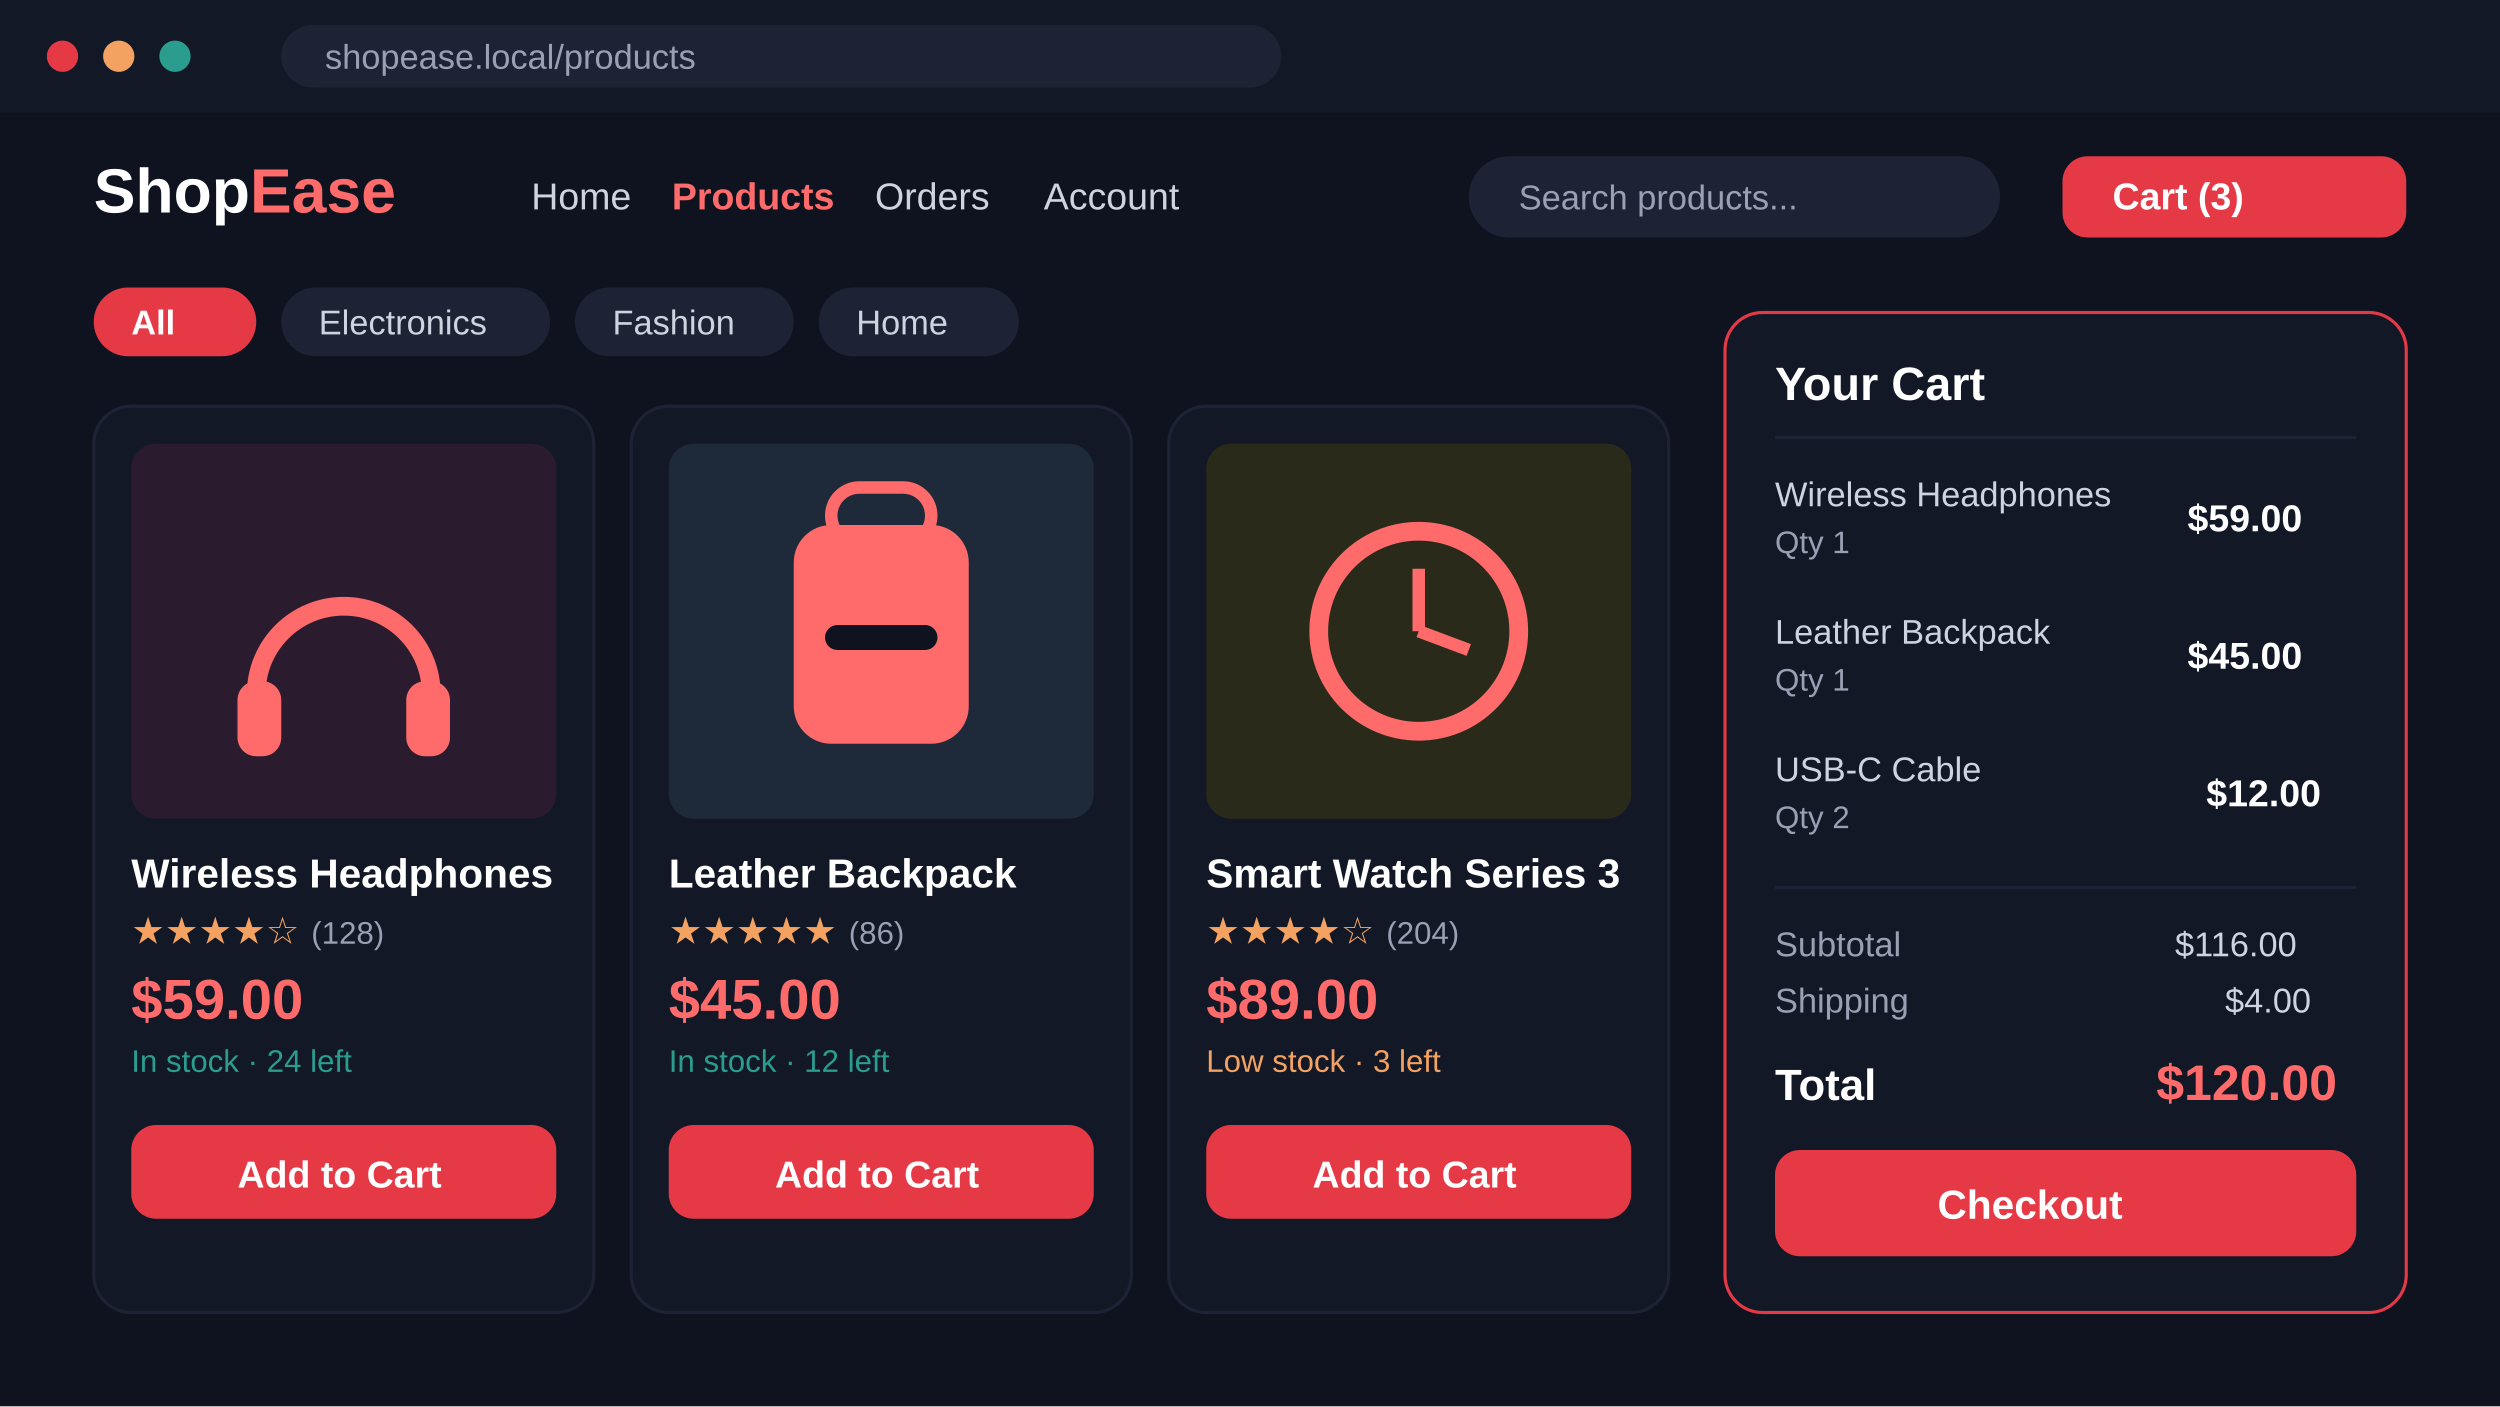
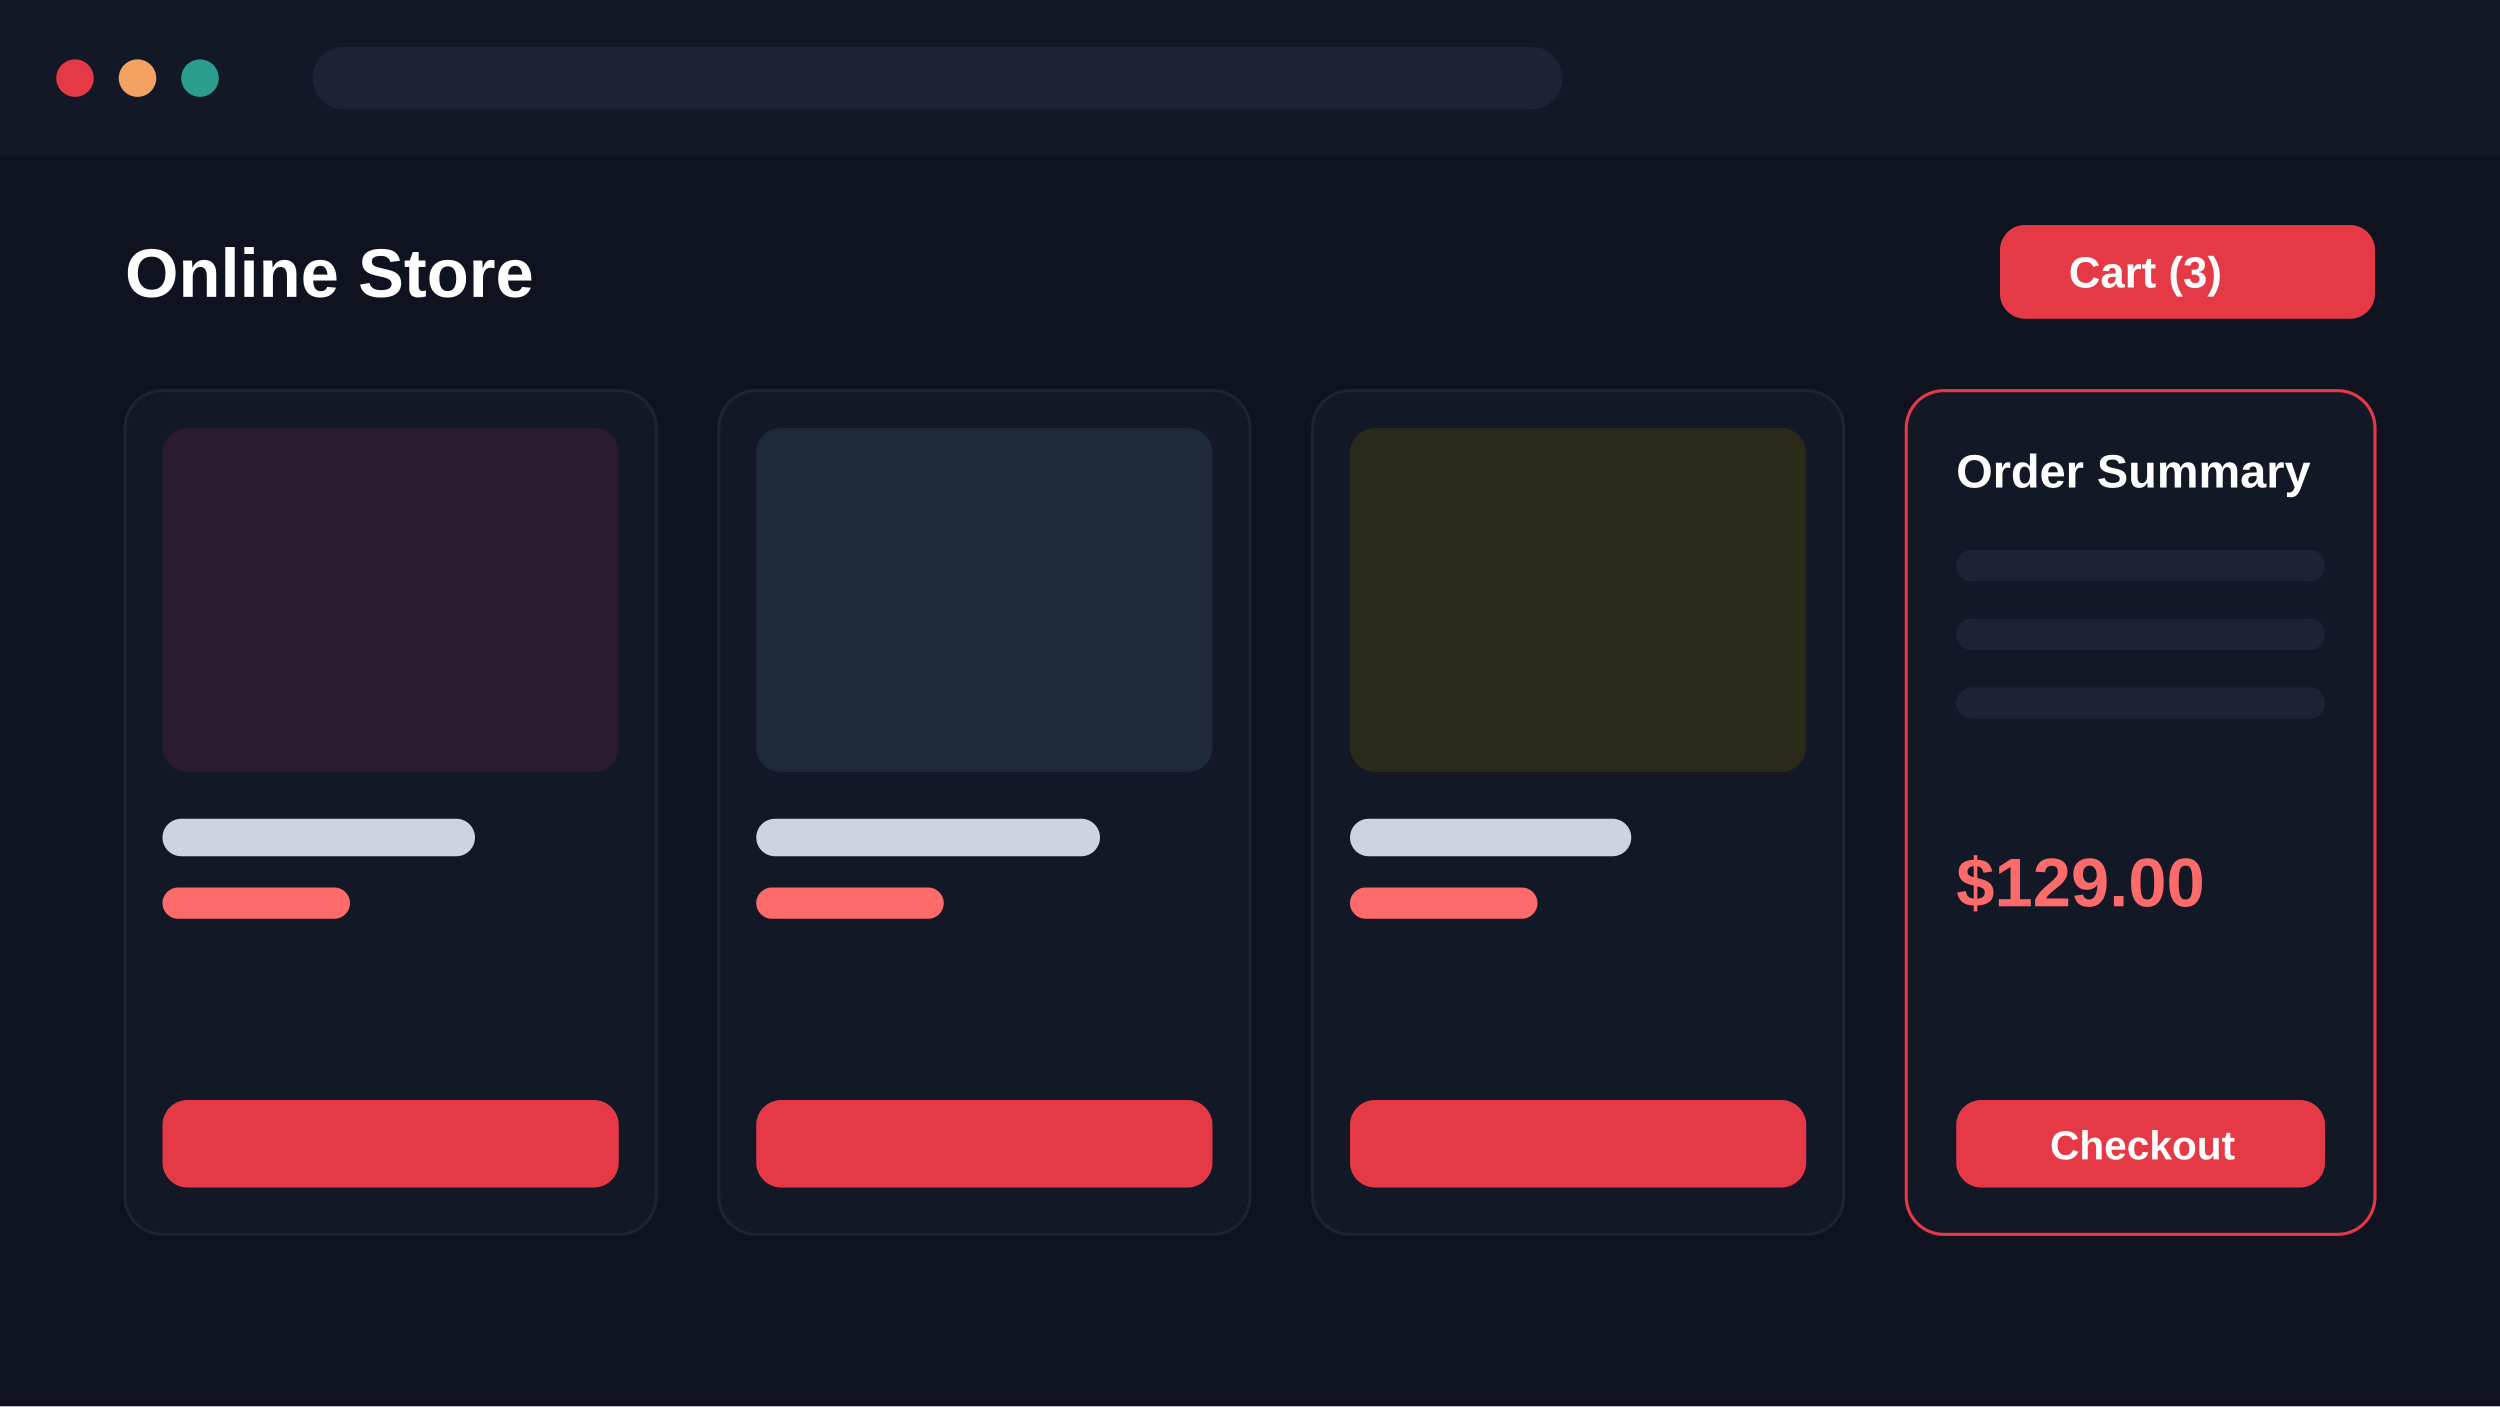
- <svg xmlns="http://www.w3.org/2000/svg" viewBox="0 0 800 450" width="800" height="450" font-family="Arial, Helvetica, sans-serif">
+ <svg xmlns="http://www.w3.org/2000/svg" viewBox="0 0 800 450" width="800" height="450">
  <rect width="800" height="450" fill="#0f1320" />
-   <rect width="800" height="36" fill="#131827" />
-   <circle cx="20" cy="18" r="5" fill="#e63946" />
-   <circle cx="38" cy="18" r="5" fill="#f4a261" />
-   <circle cx="56" cy="18" r="5" fill="#2a9d8f" />
-   <rect x="90" y="8" width="320" height="20" rx="10" fill="#1e2235" />
-   <text x="104" y="22" fill="#9aa0b4" font-size="11">shopease.local/products</text>
-   <text x="30" y="68" fill="#ffffff" font-size="20" font-weight="700">Shop<tspan fill="#ff6b6b">Ease</tspan>
-   </text>
-   <text x="170" y="67" fill="#cfd3e0" font-size="12">Home</text>
-   <text x="215" y="67" fill="#ff6b6b" font-size="12" font-weight="700">Products</text>
-   <text x="280" y="67" fill="#cfd3e0" font-size="12">Orders</text>
-   <text x="334" y="67" fill="#cfd3e0" font-size="12">Account</text>
-   <rect x="470" y="50" width="170" height="26" rx="13" fill="#1e2235" />
-   <text x="486" y="67" fill="#9aa0b4" font-size="11">Search products...</text>
-   <rect x="660" y="50" width="110" height="26" rx="8" fill="#e63946" />
-   <text x="676" y="67" fill="#ffffff" font-size="12" font-weight="700">Cart (3)</text>
-   <rect x="30" y="92" width="52" height="22" rx="11" fill="#e63946" />
-   <text x="42" y="107" fill="#fff" font-size="11" font-weight="700">All</text>
-   <rect x="90" y="92" width="86" height="22" rx="11" fill="#1e2235" />
-   <text x="102" y="107" fill="#cfd3e0" font-size="11">Electronics</text>
-   <rect x="184" y="92" width="70" height="22" rx="11" fill="#1e2235" />
-   <text x="196" y="107" fill="#cfd3e0" font-size="11">Fashion</text>
-   <rect x="262" y="92" width="64" height="22" rx="11" fill="#1e2235" />
-   <text x="274" y="107" fill="#cfd3e0" font-size="11">Home</text>
-   <rect x="30" y="130" width="160" height="290" rx="12" fill="#131827" stroke="#1e2235" />
-   <rect x="42" y="142" width="136" height="120" rx="8" fill="#2a1b2e" />
-   <path d="M82 222 a26 26 0 0 1 56 0" fill="none" stroke="#ff6b6b" stroke-width="6" />
-   <rect x="76" y="218" width="14" height="24" rx="6" fill="#ff6b6b" />
-   <rect x="130" y="218" width="14" height="24" rx="6" fill="#ff6b6b" />
-   <text x="42" y="284" fill="#ffffff" font-size="13" font-weight="700">Wireless Headphones</text>
-   <text x="42" y="302" fill="#f4a261" font-size="12">★★★★☆ <tspan fill="#9aa0b4" font-size="10">(128)</tspan>
-   </text>
-   <text x="42" y="326" fill="#ff6b6b" font-size="18" font-weight="700">$59.00</text>
-   <text x="42" y="343" fill="#2a9d8f" font-size="10">In stock · 24 left</text>
-   <rect x="42" y="360" width="136" height="30" rx="8" fill="#e63946" />
-   <text x="76" y="380" fill="#ffffff" font-size="12" font-weight="700">Add to Cart</text>
-   <rect x="202" y="130" width="160" height="290" rx="12" fill="#131827" stroke="#1e2235" />
-   <rect x="214" y="142" width="136" height="120" rx="8" fill="#1e2a3a" />
-   <rect x="254" y="168" width="56" height="70" rx="12" fill="#ff6b6b" />
-   <rect x="266" y="156" width="32" height="18" rx="9" fill="none" stroke="#ff6b6b" stroke-width="4" />
-   <rect x="264" y="200" width="36" height="8" rx="4" fill="#0f1320" />
-   <text x="214" y="284" fill="#ffffff" font-size="13" font-weight="700">Leather Backpack</text>
-   <text x="214" y="302" fill="#f4a261" font-size="12">★★★★★ <tspan fill="#9aa0b4" font-size="10">(86)</tspan>
-   </text>
-   <text x="214" y="326" fill="#ff6b6b" font-size="18" font-weight="700">$45.00</text>
-   <text x="214" y="343" fill="#2a9d8f" font-size="10">In stock · 12 left</text>
-   <rect x="214" y="360" width="136" height="30" rx="8" fill="#e63946" />
-   <text x="248" y="380" fill="#ffffff" font-size="12" font-weight="700">Add to Cart</text>
-   <rect x="374" y="130" width="160" height="290" rx="12" fill="#131827" stroke="#1e2235" />
-   <rect x="386" y="142" width="136" height="120" rx="8" fill="#2a2a1b" />
-   <circle cx="454" cy="202" r="32" fill="none" stroke="#ff6b6b" stroke-width="6" />
-   <line x1="454" y1="202" x2="454" y2="182" stroke="#ff6b6b" stroke-width="4" />
-   <line x1="454" y1="202" x2="470" y2="208" stroke="#ff6b6b" stroke-width="4" />
-   <text x="386" y="284" fill="#ffffff" font-size="13" font-weight="700">Smart Watch Series 3</text>
-   <text x="386" y="302" fill="#f4a261" font-size="12">★★★★☆ <tspan fill="#9aa0b4" font-size="10">(204)</tspan>
-   </text>
-   <text x="386" y="326" fill="#ff6b6b" font-size="18" font-weight="700">$89.00</text>
-   <text x="386" y="343" fill="#f4a261" font-size="10">Low stock · 3 left</text>
-   <rect x="386" y="360" width="136" height="30" rx="8" fill="#e63946" />
-   <text x="420" y="380" fill="#ffffff" font-size="12" font-weight="700">Add to Cart</text>
-   <rect x="552" y="100" width="218" height="320" rx="12" fill="#131827" stroke="#e63946" />
-   <text x="568" y="128" fill="#ffffff" font-size="15" font-weight="700">Your Cart</text>
-   <line x1="568" y1="140" x2="754" y2="140" stroke="#1e2235" />
-   <text x="568" y="162" fill="#cfd3e0" font-size="11">Wireless Headphones</text>
-   <text x="568" y="177" fill="#9aa0b4" font-size="10">Qty 1</text>
-   <text x="700" y="170" fill="#ffffff" font-size="12" font-weight="700">$59.00</text>
-   <text x="568" y="206" fill="#cfd3e0" font-size="11">Leather Backpack</text>
-   <text x="568" y="221" fill="#9aa0b4" font-size="10">Qty 1</text>
-   <text x="700" y="214" fill="#ffffff" font-size="12" font-weight="700">$45.00</text>
-   <text x="568" y="250" fill="#cfd3e0" font-size="11">USB-C Cable</text>
-   <text x="568" y="265" fill="#9aa0b4" font-size="10">Qty 2</text>
-   <text x="706" y="258" fill="#ffffff" font-size="12" font-weight="700">$12.00</text>
-   <line x1="568" y1="284" x2="754" y2="284" stroke="#1e2235" />
-   <text x="568" y="306" fill="#9aa0b4" font-size="11">Subtotal</text>
-   <text x="696" y="306" fill="#cfd3e0" font-size="11">$116.00</text>
-   <text x="568" y="324" fill="#9aa0b4" font-size="11">Shipping</text>
-   <text x="712" y="324" fill="#cfd3e0" font-size="11">$4.00</text>
-   <text x="568" y="352" fill="#ffffff" font-size="14" font-weight="700">Total</text>
-   <text x="690" y="352" fill="#ff6b6b" font-size="16" font-weight="700">$120.00</text>
-   <rect x="568" y="368" width="186" height="34" rx="8" fill="#e63946" />
-   <text x="620" y="390" fill="#ffffff" font-size="13" font-weight="700">Checkout</text>
+   <rect x="0" y="0" width="800" height="50" fill="#131827" />
+   <circle cx="24" cy="25" r="6" fill="#e63946" />
+   <circle cx="44" cy="25" r="6" fill="#f4a261" />
+   <circle cx="64" cy="25" r="6" fill="#2a9d8f" />
+   <rect x="100" y="15" width="400" height="20" rx="10" fill="#1e2235" />
+   <text x="40" y="95" fill="#ffffff" font-family="Arial" font-size="22" font-weight="700">Online Store</text>
+   <rect x="640" y="72" width="120" height="30" rx="8" fill="#e63946" />
+   <text x="662" y="92" fill="#ffffff" font-family="Arial" font-size="14" font-weight="700">Cart (3)</text>
+   <g>
+     <rect x="40" y="125" width="170" height="270" rx="12" fill="#131827" stroke="#1e2235" />
+     <rect x="52" y="137" width="146" height="110" rx="8" fill="#2a1b2e" />
+     <rect x="52" y="262" width="100" height="12" rx="6" fill="#cfd3e0" />
+     <rect x="52" y="284" width="60" height="10" rx="5" fill="#ff6b6b" />
+     <rect x="52" y="352" width="146" height="28" rx="8" fill="#e63946" />
+   </g>
+   <g>
+     <rect x="230" y="125" width="170" height="270" rx="12" fill="#131827" stroke="#1e2235" />
+     <rect x="242" y="137" width="146" height="110" rx="8" fill="#1e2a3a" />
+     <rect x="242" y="262" width="110" height="12" rx="6" fill="#cfd3e0" />
+     <rect x="242" y="284" width="60" height="10" rx="5" fill="#ff6b6b" />
+     <rect x="242" y="352" width="146" height="28" rx="8" fill="#e63946" />
+   </g>
+   <g>
+     <rect x="420" y="125" width="170" height="270" rx="12" fill="#131827" stroke="#1e2235" />
+     <rect x="432" y="137" width="146" height="110" rx="8" fill="#2a2a1b" />
+     <rect x="432" y="262" width="90" height="12" rx="6" fill="#cfd3e0" />
+     <rect x="432" y="284" width="60" height="10" rx="5" fill="#ff6b6b" />
+     <rect x="432" y="352" width="146" height="28" rx="8" fill="#e63946" />
+   </g>
+   <rect x="610" y="125" width="150" height="270" rx="12" fill="#131827" stroke="#e63946" />
+   <text x="626" y="156" fill="#ffffff" font-family="Arial" font-size="15" font-weight="700">Order Summary</text>
+   <rect x="626" y="176" width="118" height="10" rx="5" fill="#1e2235" />
+   <rect x="626" y="198" width="118" height="10" rx="5" fill="#1e2235" />
+   <rect x="626" y="220" width="118" height="10" rx="5" fill="#1e2235" />
+   <text x="626" y="290" fill="#ff6b6b" font-family="Arial" font-size="22" font-weight="700">$129.00</text>
+   <rect x="626" y="352" width="118" height="28" rx="8" fill="#e63946" />
+   <text x="656" y="371" fill="#ffffff" font-family="Arial" font-size="13" font-weight="700">Checkout</text>
</svg>
